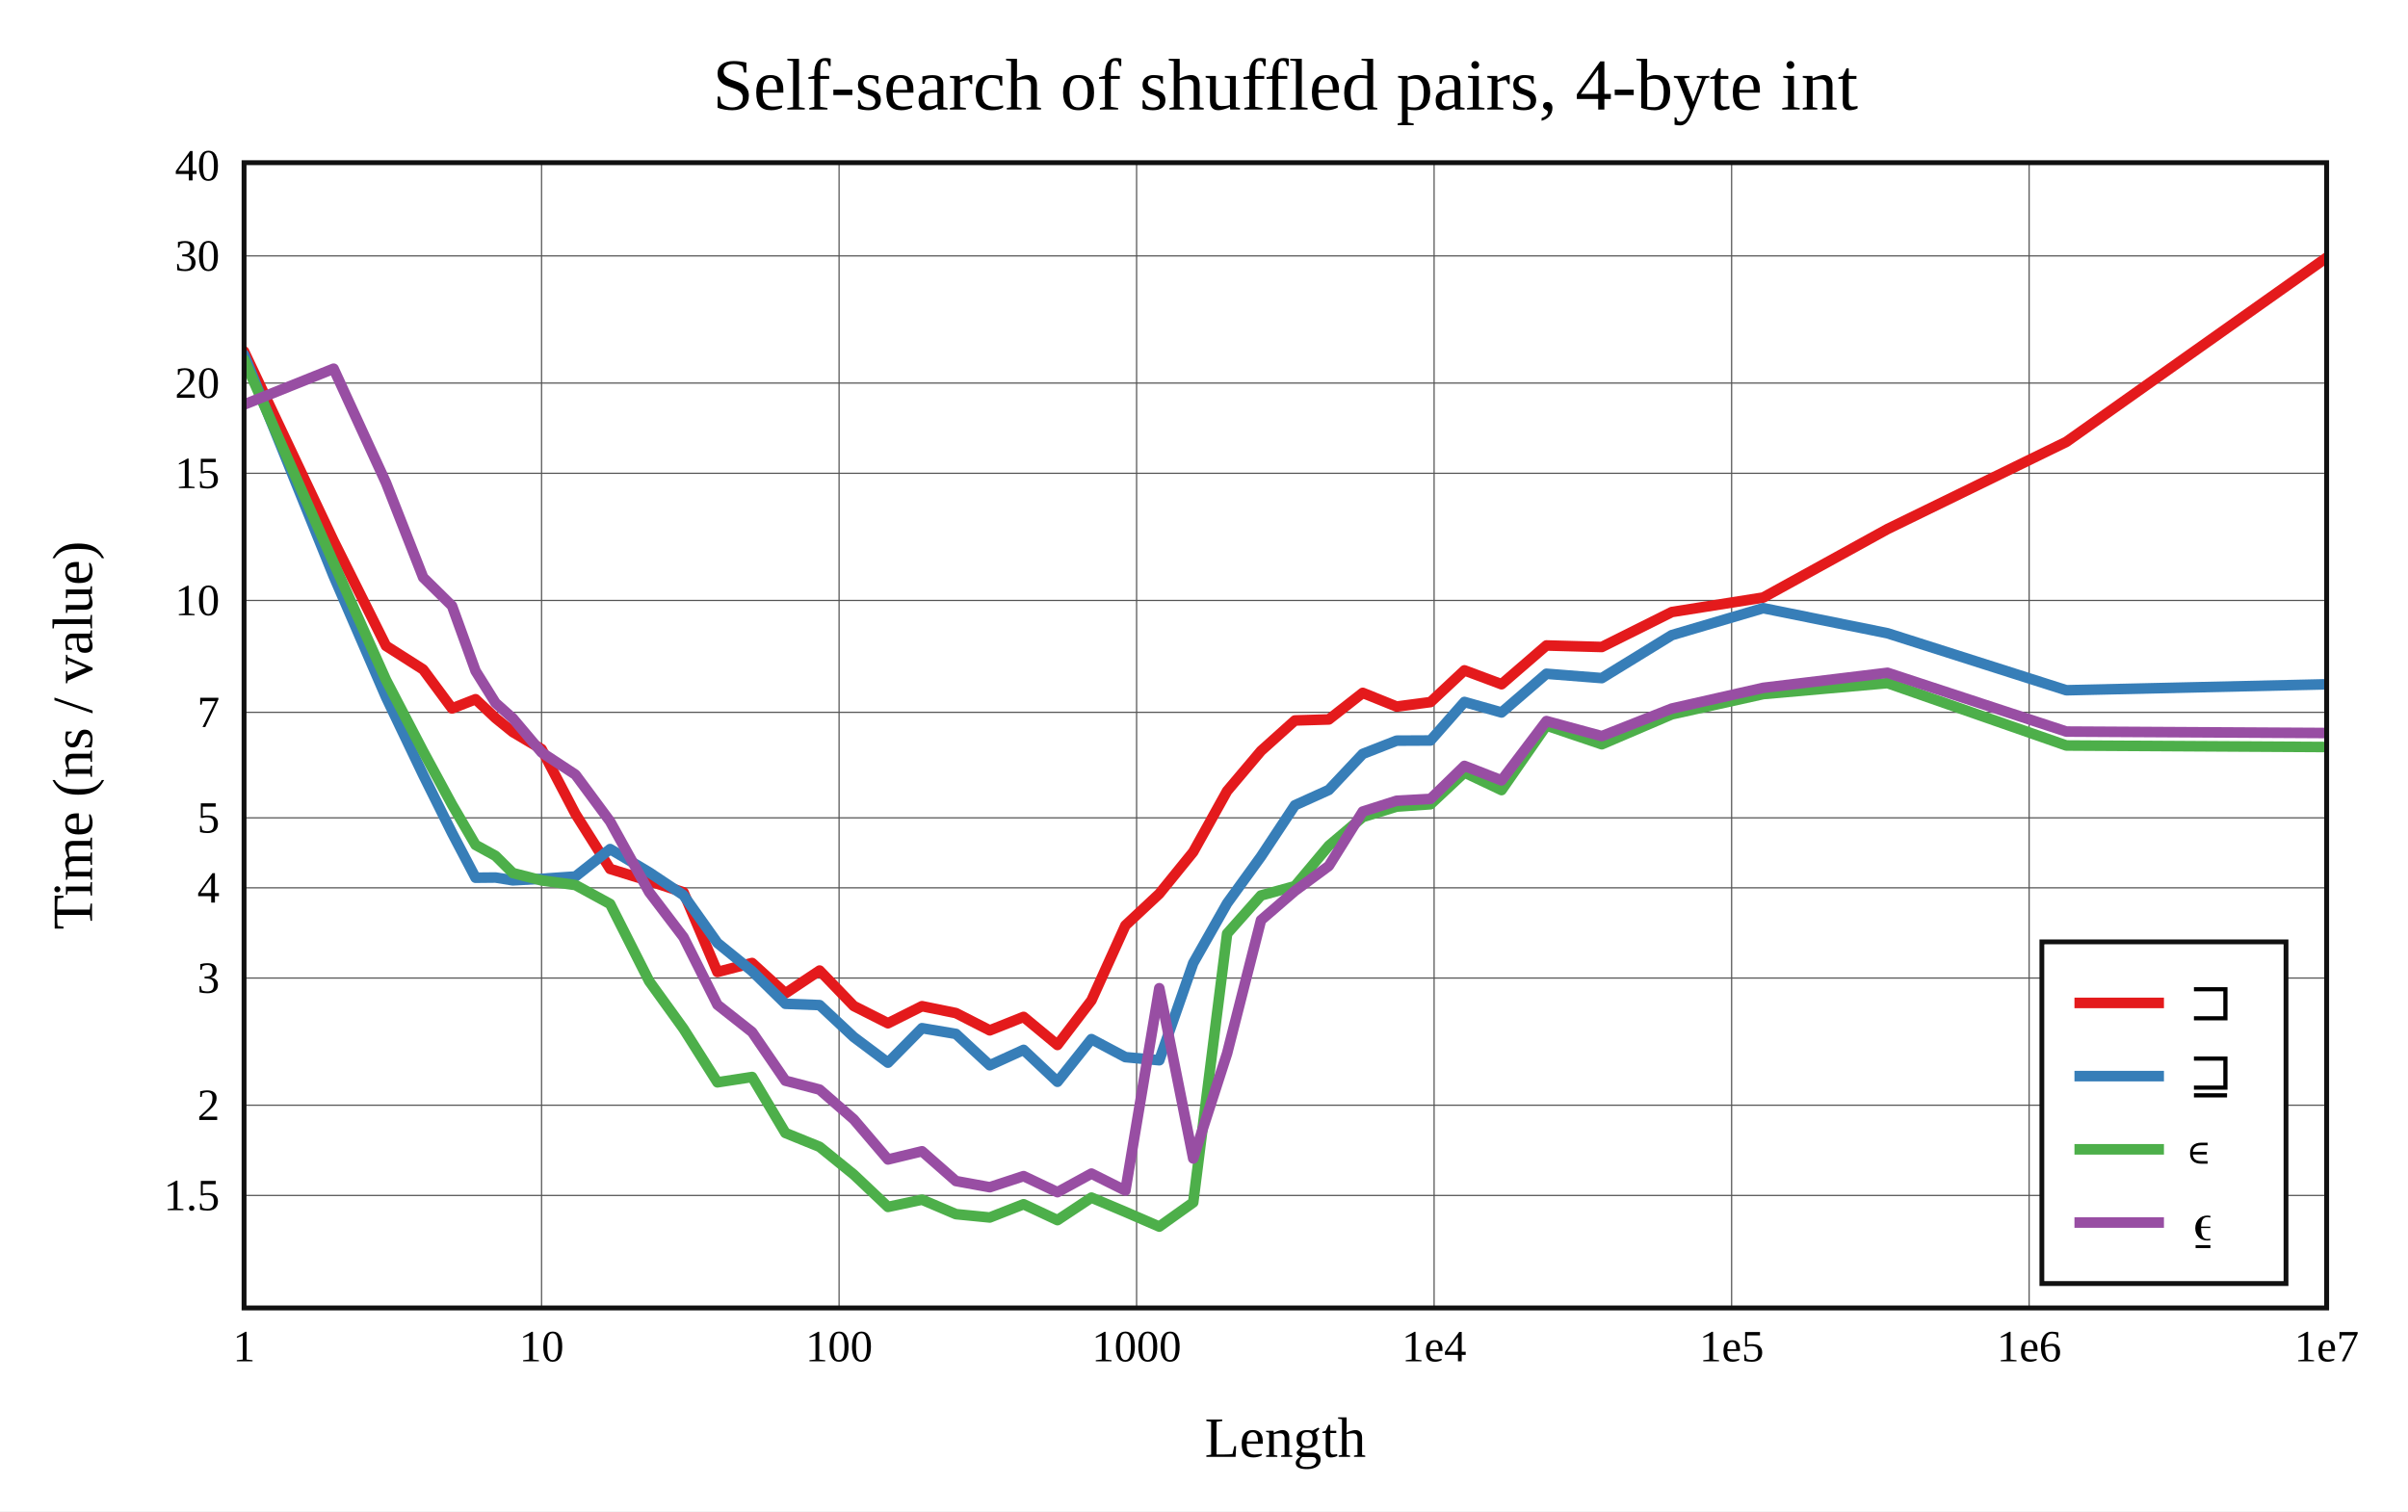
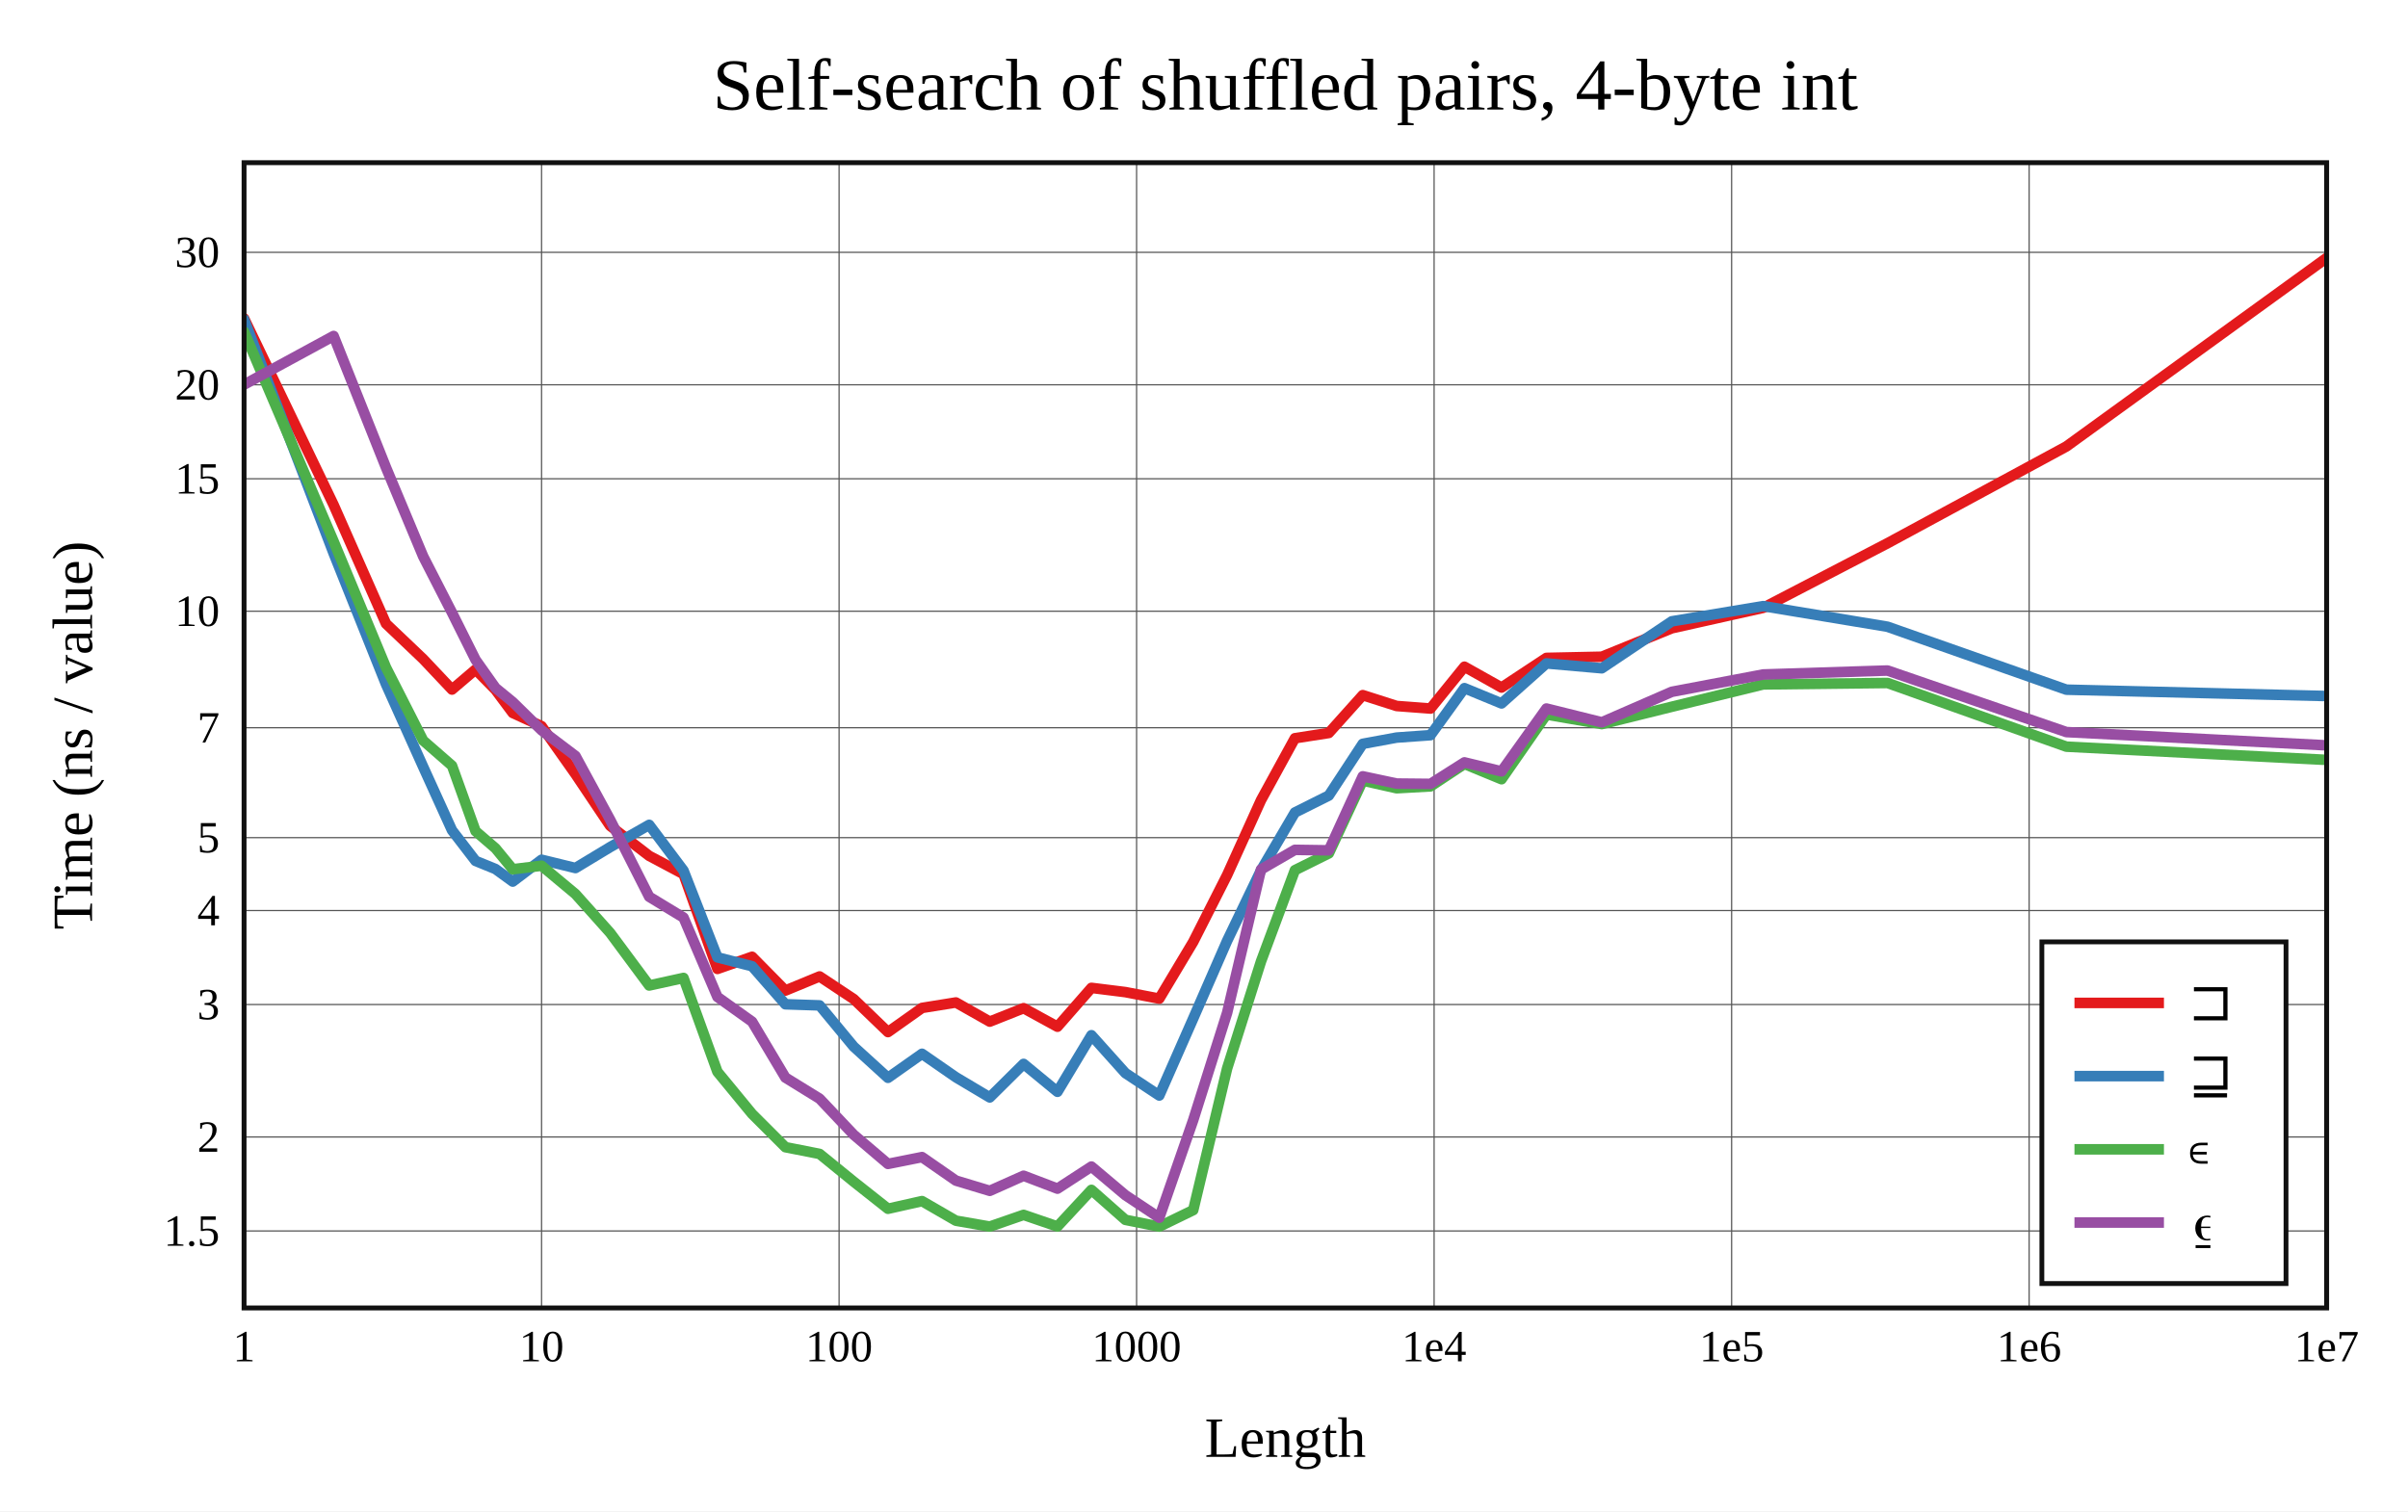
<svg xmlns="http://www.w3.org/2000/svg" viewBox="-60 -40 592 371.6" height="557.4" width="888">
  <g stroke-width="2.6" font-size="14px" text-anchor="middle">
    <defs>
      <clipPath id="clip">
        <rect x="0" y="0" width="512" height="281.6" />
      </clipPath>
    </defs>
    <rect fill="white" x="-60" y="-40" width="592" height="371.6" />
    <text dy="0.33em" font-size="18px" x="256" y="-19">Self-search of shuffled pairs, 4-byte int</text>
    <text dy="0.33em" x="256" y="313.6">Length</text>
    <text dy="0.33em" transform="rotate(-90)" x="-140.8" y="-42">Time (ns / value)</text>
    <g stroke-width="0.3" stroke="#555">
      <path d="M73.143 0v281.6" />
      <path d="M146.286 0v281.6" />
      <path d="M219.429 0v281.6" />
      <path d="M292.571 0v281.6" />
      <path d="M365.714 0v281.6" />
      <path d="M438.857 0v281.6" />
-       <path d="M0 253.936h512" />
-       <path d="M0 231.752h512" />
-       <path d="M0 200.485h512" />
-       <path d="M0 178.301h512" />
-       <path d="M0 161.093h512" />
-       <path d="M0 135.147h512" />
-       <path d="M0 107.642h512" />
-       <path d="M0 76.375h512" />
-       <path d="M0 54.191h512" />
-       <path d="M0 22.924h512" />
+       <path d="M0 262.672h512" />
+       <path d="M0 239.565h512" />
+       <path d="M0 206.996h512" />
+       <path d="M0 183.888h512" />
+       <path d="M0 165.964h512" />
+       <path d="M0 138.938h512" />
+       <path d="M0 110.288h512" />
+       <path d="M0 77.72h512" />
+       <path d="M0 54.612h512" />
+       <path d="M0 22.043h512" />
    </g>
    <g font-size="11px">
      <text dy="0.33em" x="0" y="291.1">1</text>
      <text dy="0.33em" x="73.143" y="291.1">10</text>
      <text dy="0.33em" x="146.286" y="291.1">100</text>
      <text dy="0.33em" x="219.429" y="291.1">1000</text>
      <text dy="0.33em" x="292.571" y="291.1">1e4</text>
      <text dy="0.33em" x="365.714" y="291.1">1e5</text>
      <text dy="0.33em" x="438.857" y="291.1">1e6</text>
      <text dy="0.33em" x="512" y="291.1">1e7</text>
      <g text-anchor="end">
-         <text dy="0.33em" x="-6" y="253.936">1.5</text>
-         <text dy="0.33em" x="-6" y="231.752">2</text>
-         <text dy="0.33em" x="-6" y="200.485">3</text>
-         <text dy="0.33em" x="-6" y="178.301">4</text>
-         <text dy="0.33em" x="-6" y="161.093">5</text>
-         <text dy="0.33em" x="-6" y="135.147">7</text>
-         <text dy="0.33em" x="-6" y="107.642">10</text>
-         <text dy="0.33em" x="-6" y="76.375">15</text>
-         <text dy="0.33em" x="-6" y="54.191">20</text>
-         <text dy="0.33em" x="-6" y="22.924">30</text>
-         <text dy="0.33em" x="-6" y="0.74">40</text>
+         <text dy="0.33em" x="-6" y="262.672">1.5</text>
+         <text dy="0.33em" x="-6" y="239.565">2</text>
+         <text dy="0.33em" x="-6" y="206.996">3</text>
+         <text dy="0.33em" x="-6" y="183.888">4</text>
+         <text dy="0.33em" x="-6" y="165.964">5</text>
+         <text dy="0.33em" x="-6" y="138.938">7</text>
+         <text dy="0.33em" x="-6" y="110.288">10</text>
+         <text dy="0.33em" x="-6" y="77.72">15</text>
+         <text dy="0.33em" x="-6" y="54.612">20</text>
+         <text dy="0.33em" x="-6" y="22.043">30</text>
      </g>
    </g>
    <rect stroke-width="1.2" stroke="#111" fill="white" transform="translate(442,191.6)" x="0" y="0" width="60" height="84" />
    <g clip-path="url(#clip)" fill="none" stroke-linecap="round" stroke-linejoin="round">
-       <path stroke="#e41a1c" d="M0 46.408L22.018 93.003L34.898 118.803L44.036 124.62L51.125 134.195L56.916 131.928L61.813 136.549L66.055 139.986L73.143 144.199L81.477 160.133L89.999 173.652L99.601 176.627L108.041 179.404L116.375 198.994L124.897 196.786L133.087 204.247L141.495 198.647L149.886 207.351L158.307 211.603L166.675 207.405L175.009 209.098L183.333 213.35L191.644 210.039L199.973 216.936L208.325 205.99L216.676 187.551L225.008 179.756L233.35 169.479L241.684 154.497L250.012 144.64L258.349 137.151L266.687 136.901L275.026 130.368L283.357 133.729L291.692 132.631L300.029 124.832L309.151 128.24L320.186 118.711L333.798 119.086L351.014 110.486L373.482 106.923L404.039 90.086L448.011 68.643L516.717 20" />
-       <path stroke="#377eb8" d="M0 47.228L22.018 101.643L34.898 131.406L44.036 150.534L51.125 164.79L56.916 175.817L61.813 175.77L66.055 176.459L73.143 176.078L81.477 175.511L89.999 168.771L99.601 174.493L108.041 180.108L116.375 191.857L124.897 198.781L133.087 206.819L141.495 207.138L149.886 214.986L158.307 221.292L166.675 212.812L175.009 214.221L183.333 221.931L191.644 218.146L199.973 225.994L208.325 215.502L216.676 219.934L225.008 220.702L233.35 196.822L241.684 182.108L250.012 170.603L258.349 158.002L266.687 154.229L275.026 145.372L283.357 142.113L291.692 142.073L300.029 132.6L309.151 135.182L320.186 125.669L333.798 126.736L351.014 116.165L373.482 109.538L404.039 115.708L448.011 129.723L516.717 128.149" />
-       <path stroke="#4daf4a" d="M0 48.409L22.018 98.4L34.898 127.186L44.036 144.74L51.125 157.831L56.916 167.749L61.813 170.437L66.055 174.657L73.143 176.479L81.477 177.617L89.999 182.271L99.601 201.263L108.041 212.953L116.375 226.127L124.897 224.817L133.087 238.576L141.495 241.989L149.886 248.796L158.307 256.76L166.675 254.983L175.009 258.54L183.333 259.36L191.644 256.105L199.973 260.004L208.325 254.471L216.676 257.991L225.008 261.6L233.35 255.654L241.684 189.57L250.012 180.183L258.349 177.886L266.687 167.954L275.026 160.894L283.357 158.335L291.692 157.753L300.029 149.949L309.151 154.268L320.186 138.401L333.798 143.002L351.014 135.64L373.482 130.663L404.039 127.967L448.011 143.308L516.717 143.708" />
-       <path stroke="#984ea3" d="M0 59.478L22.018 50.658L34.898 78.703L44.036 101.985L51.125 108.977L56.916 124.976L61.813 132.824L66.055 136.601L73.143 144.998L81.477 150.476L89.999 161.992L99.601 179.357L108.041 190.447L116.375 207.046L124.897 213.767L133.087 225.723L141.495 227.915L149.886 235.223L158.307 245.095L166.675 243.08L175.009 250.396L183.333 251.918L191.644 249.188L199.973 253.136L208.325 248.567L216.676 252.743L225.008 202.994L233.35 244.847L241.684 218.996L250.012 186.26L258.349 179.064L266.687 172.918L275.026 159.549L283.357 156.893L291.692 156.433L300.029 148.321L309.151 151.883L320.186 137.306L333.798 141.002L351.014 134.22L373.482 129.125L404.039 125.43L448.011 139.881L516.717 140.26" />
+       <path stroke="#e41a1c" d="M0 38.293L22.018 84.155L34.898 113.348L44.036 122.042L51.125 129.55L56.916 124.619L61.813 129.609L66.055 135.301L73.143 138.553L81.477 150.346L89.999 163.055L99.601 170.443L108.041 174.924L116.375 198.239L124.897 195.258L133.087 203.561L141.495 200.092L149.886 205.657L158.307 213.767L166.675 207.835L175.009 206.492L183.333 211.199L191.644 207.894L199.973 212.45L208.325 202.902L216.676 203.946L225.008 205.547L233.35 191.597L241.684 175.148L250.012 156.756L258.349 141.522L266.687 140.225L275.026 130.924L283.357 133.591L291.692 134.217L300.029 123.936L309.151 129.053L320.186 121.768L333.798 121.482L351.014 114.482L373.482 109.452L404.039 93.573L448.011 69.779L516.717 20" />
+       <path stroke="#377eb8" d="M0 38.546L22.018 96.043L34.898 128.238L44.036 148.555L51.125 164.153L56.916 171.683L61.813 173.678L66.055 176.761L73.143 171.399L81.477 173.438L89.999 168.289L99.601 162.817L108.041 174.059L116.375 195.397L124.897 197.581L133.087 206.933L141.495 207.21L149.886 217.353L158.307 225.017L166.675 219.111L175.009 224.882L183.333 229.837L191.644 221.597L199.973 228.453L208.325 214.548L216.676 223.86L225.008 229.367L233.35 210.418L241.684 191.33L250.012 173.986L258.349 159.781L266.687 155.609L275.026 142.896L283.357 141.359L291.692 140.766L300.029 129.207L309.151 132.961L320.186 123.122L333.798 124.319L351.014 112.774L373.482 109.03L404.039 114.107L448.011 129.579L516.717 131.26" />
+       <path stroke="#4daf4a" d="M0 41.559L22.018 93.127L34.898 124.128L44.036 142.084L51.125 148.268L56.916 164.366L61.813 168.583L66.055 173.735L73.143 172.87L81.477 179.827L89.999 189.368L99.601 202.316L108.041 200.46L116.375 223.532L124.897 233.888L133.087 242.071L141.495 243.729L149.886 250.558L158.307 257.214L166.675 255.332L175.009 260.149L183.333 261.595L191.644 258.717L199.973 261.571L208.325 252.573L216.676 259.94L225.008 261.6L233.35 257.548L241.684 222.706L250.012 196.398L258.349 173.967L266.687 169.826L275.026 151.937L283.357 153.814L291.692 153.35L300.029 147.838L309.151 151.594L320.186 135.696L333.798 138.037L351.014 133.776L373.482 128.283L404.039 127.936L448.011 143.588L516.717 147.085" />
+       <path stroke="#984ea3" d="M0 54.567L22.018 42.615L34.898 74.965L44.036 96.811L51.125 110.641L56.916 122.23L61.813 129.144L66.055 132.62L73.143 139.561L81.477 145.875L89.999 161.555L99.601 180.492L108.041 185.619L116.375 205.127L124.897 211.213L133.087 224.961L141.495 230.145L149.886 239.02L158.307 246.184L166.675 244.511L175.009 250.292L183.333 252.804L191.644 249.098L199.973 252.269L208.325 246.841L216.676 253.877L225.008 259.417L233.35 235.406L241.684 209.032L250.012 173.795L258.349 168.963L266.687 169.085L275.026 150.888L283.357 152.662L291.692 152.743L300.029 147.457L309.151 149.667L320.186 134.218L333.798 137.604L351.014 130.105L373.482 125.841L404.039 124.872L448.011 140.002L516.717 143.51" />
    </g>
    <rect stroke-width="1.2" stroke="#111" fill="none" x="0" y="0" width="512" height="281.6" />
    <g transform="translate(442,191.6)" text-anchor="start" font-size="13px">
      <rect fill="white" opacity="0.6" x="0.65" y="0.65" width="58.7" height="82.7" />
      <path stroke="#e41a1c" d="M8 15h22" />
      <path stroke="#377eb8" d="M8 33h22" />
      <path stroke="#4daf4a" d="M8 51h22" />
      <path stroke="#984ea3" d="M8 69h22" />
      <text dy="0.33em" x="36" y="15">⊐</text>
      <text dy="0.33em" x="36" y="33">⊒</text>
      <text dy="0.33em" x="36" y="51">∊</text>
      <text dy="0.33em" x="36" y="69">⍷</text>
    </g>
  </g>
</svg>
